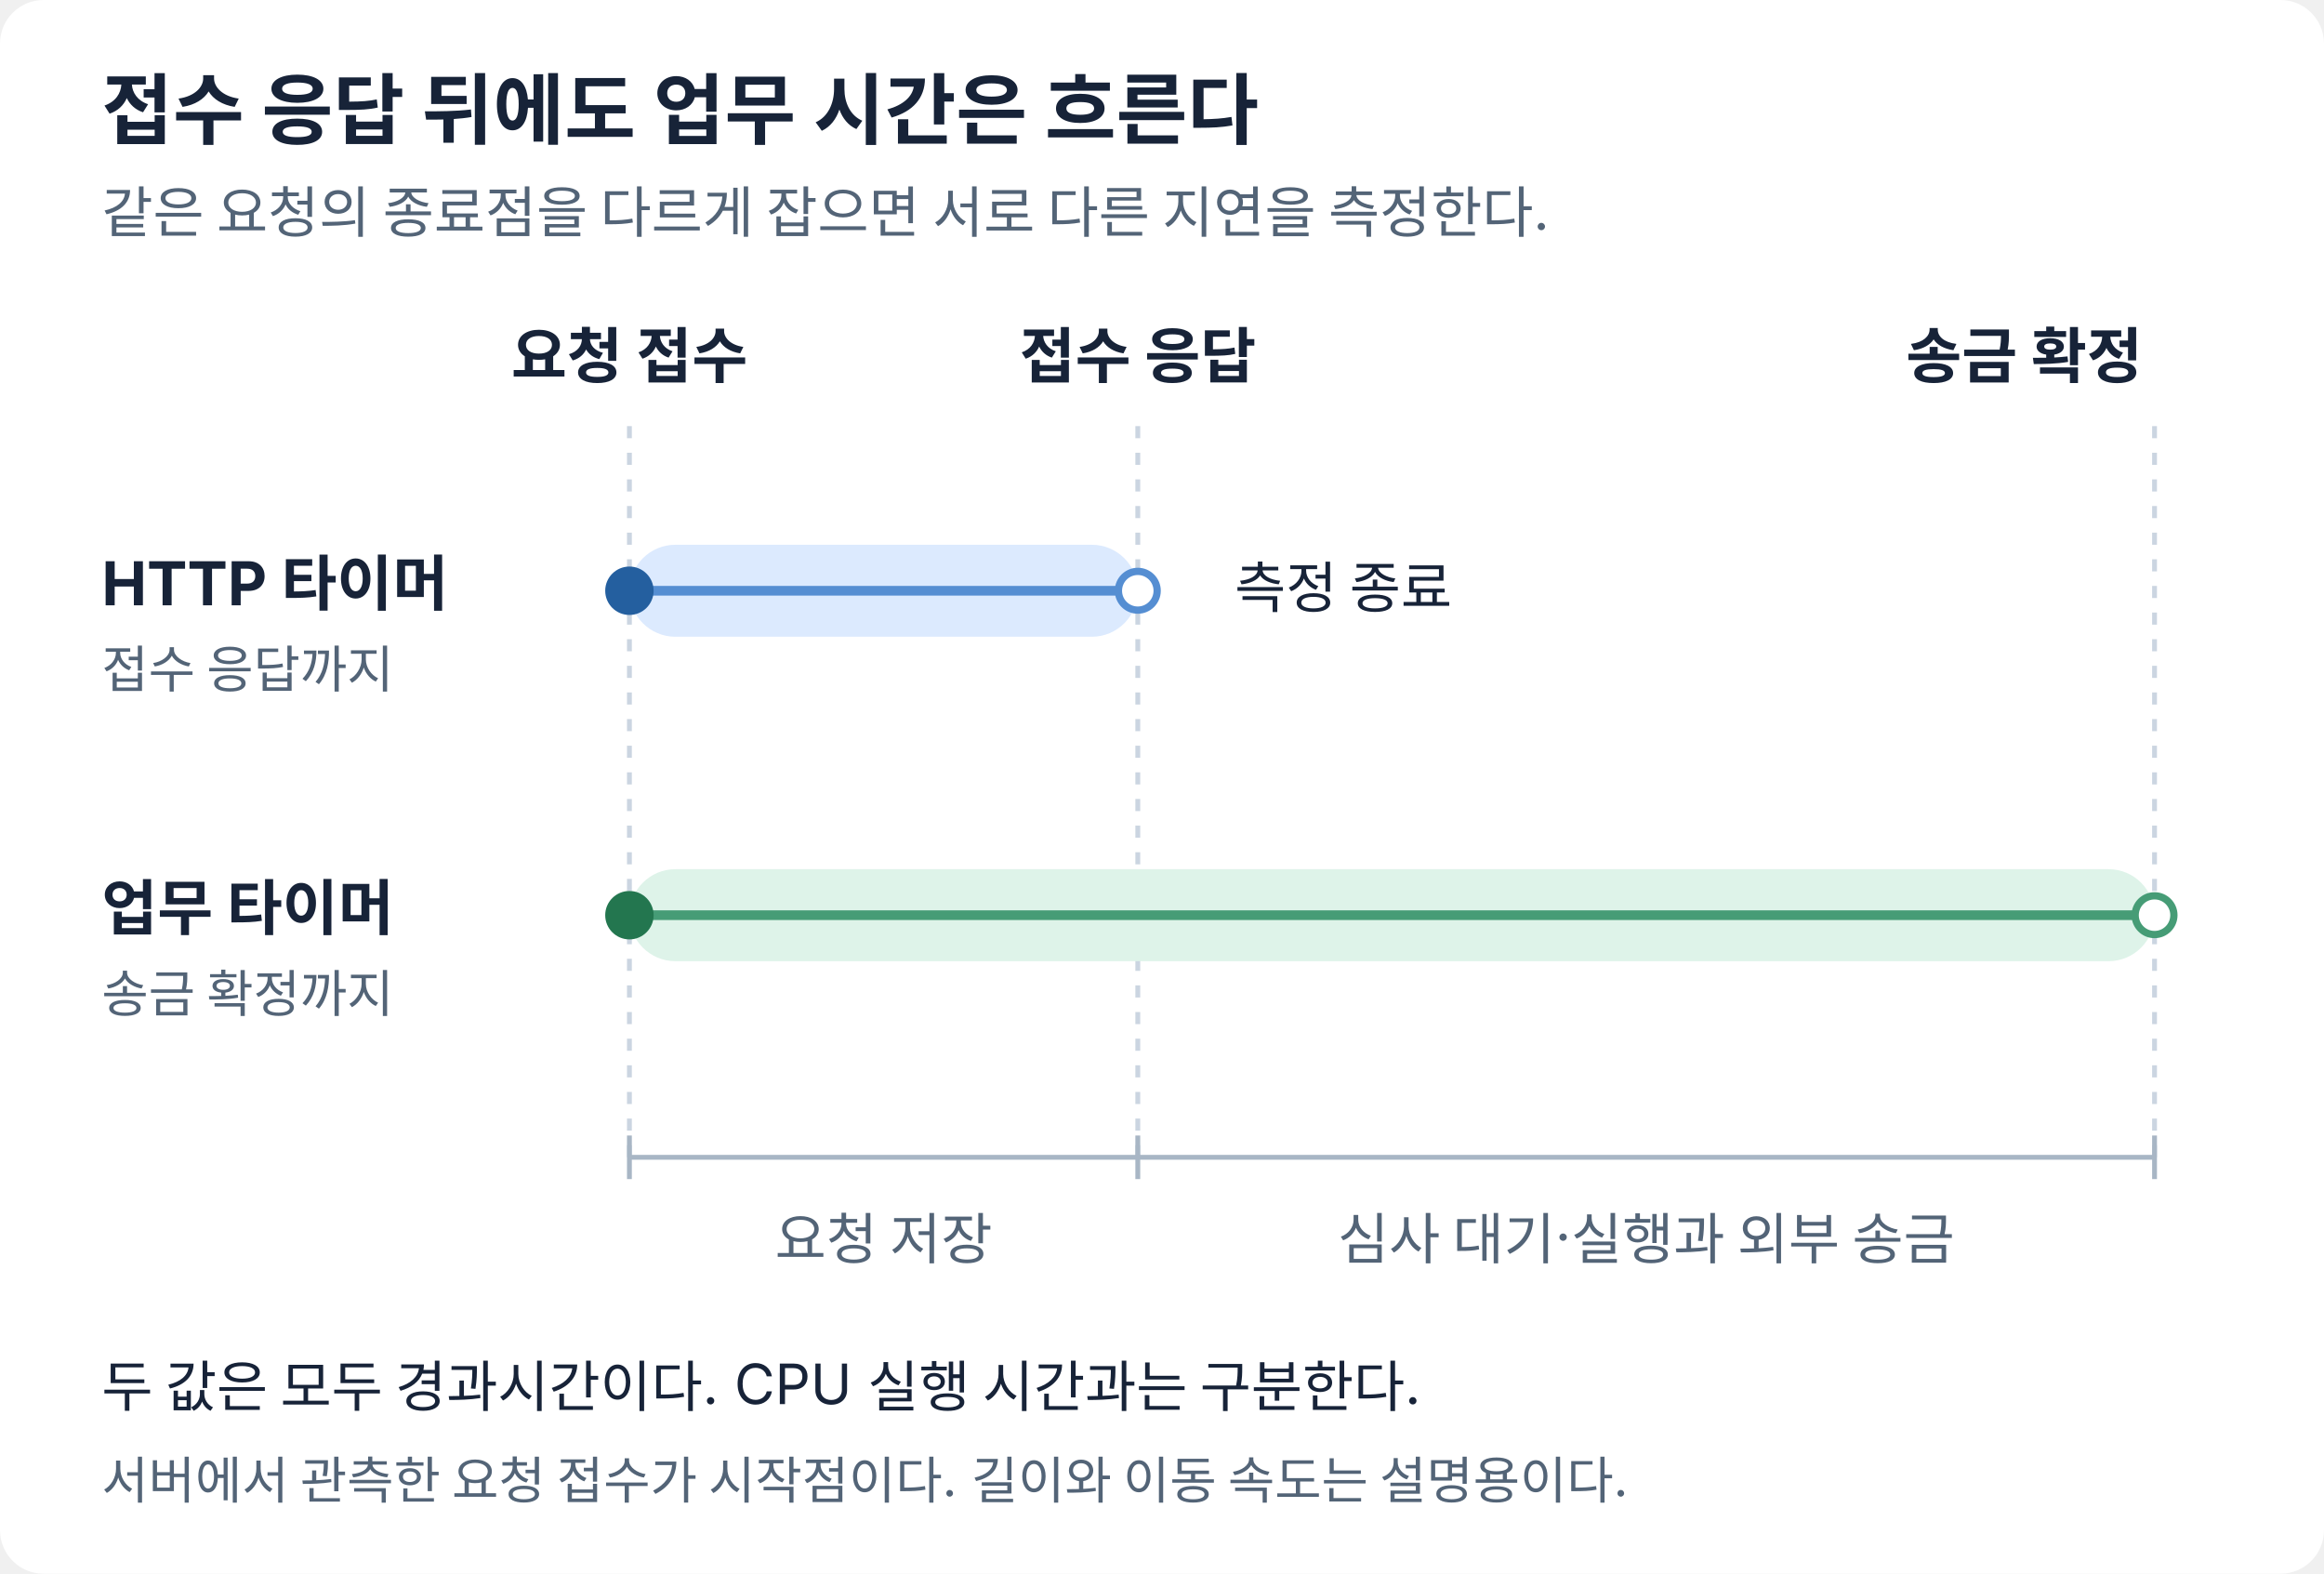
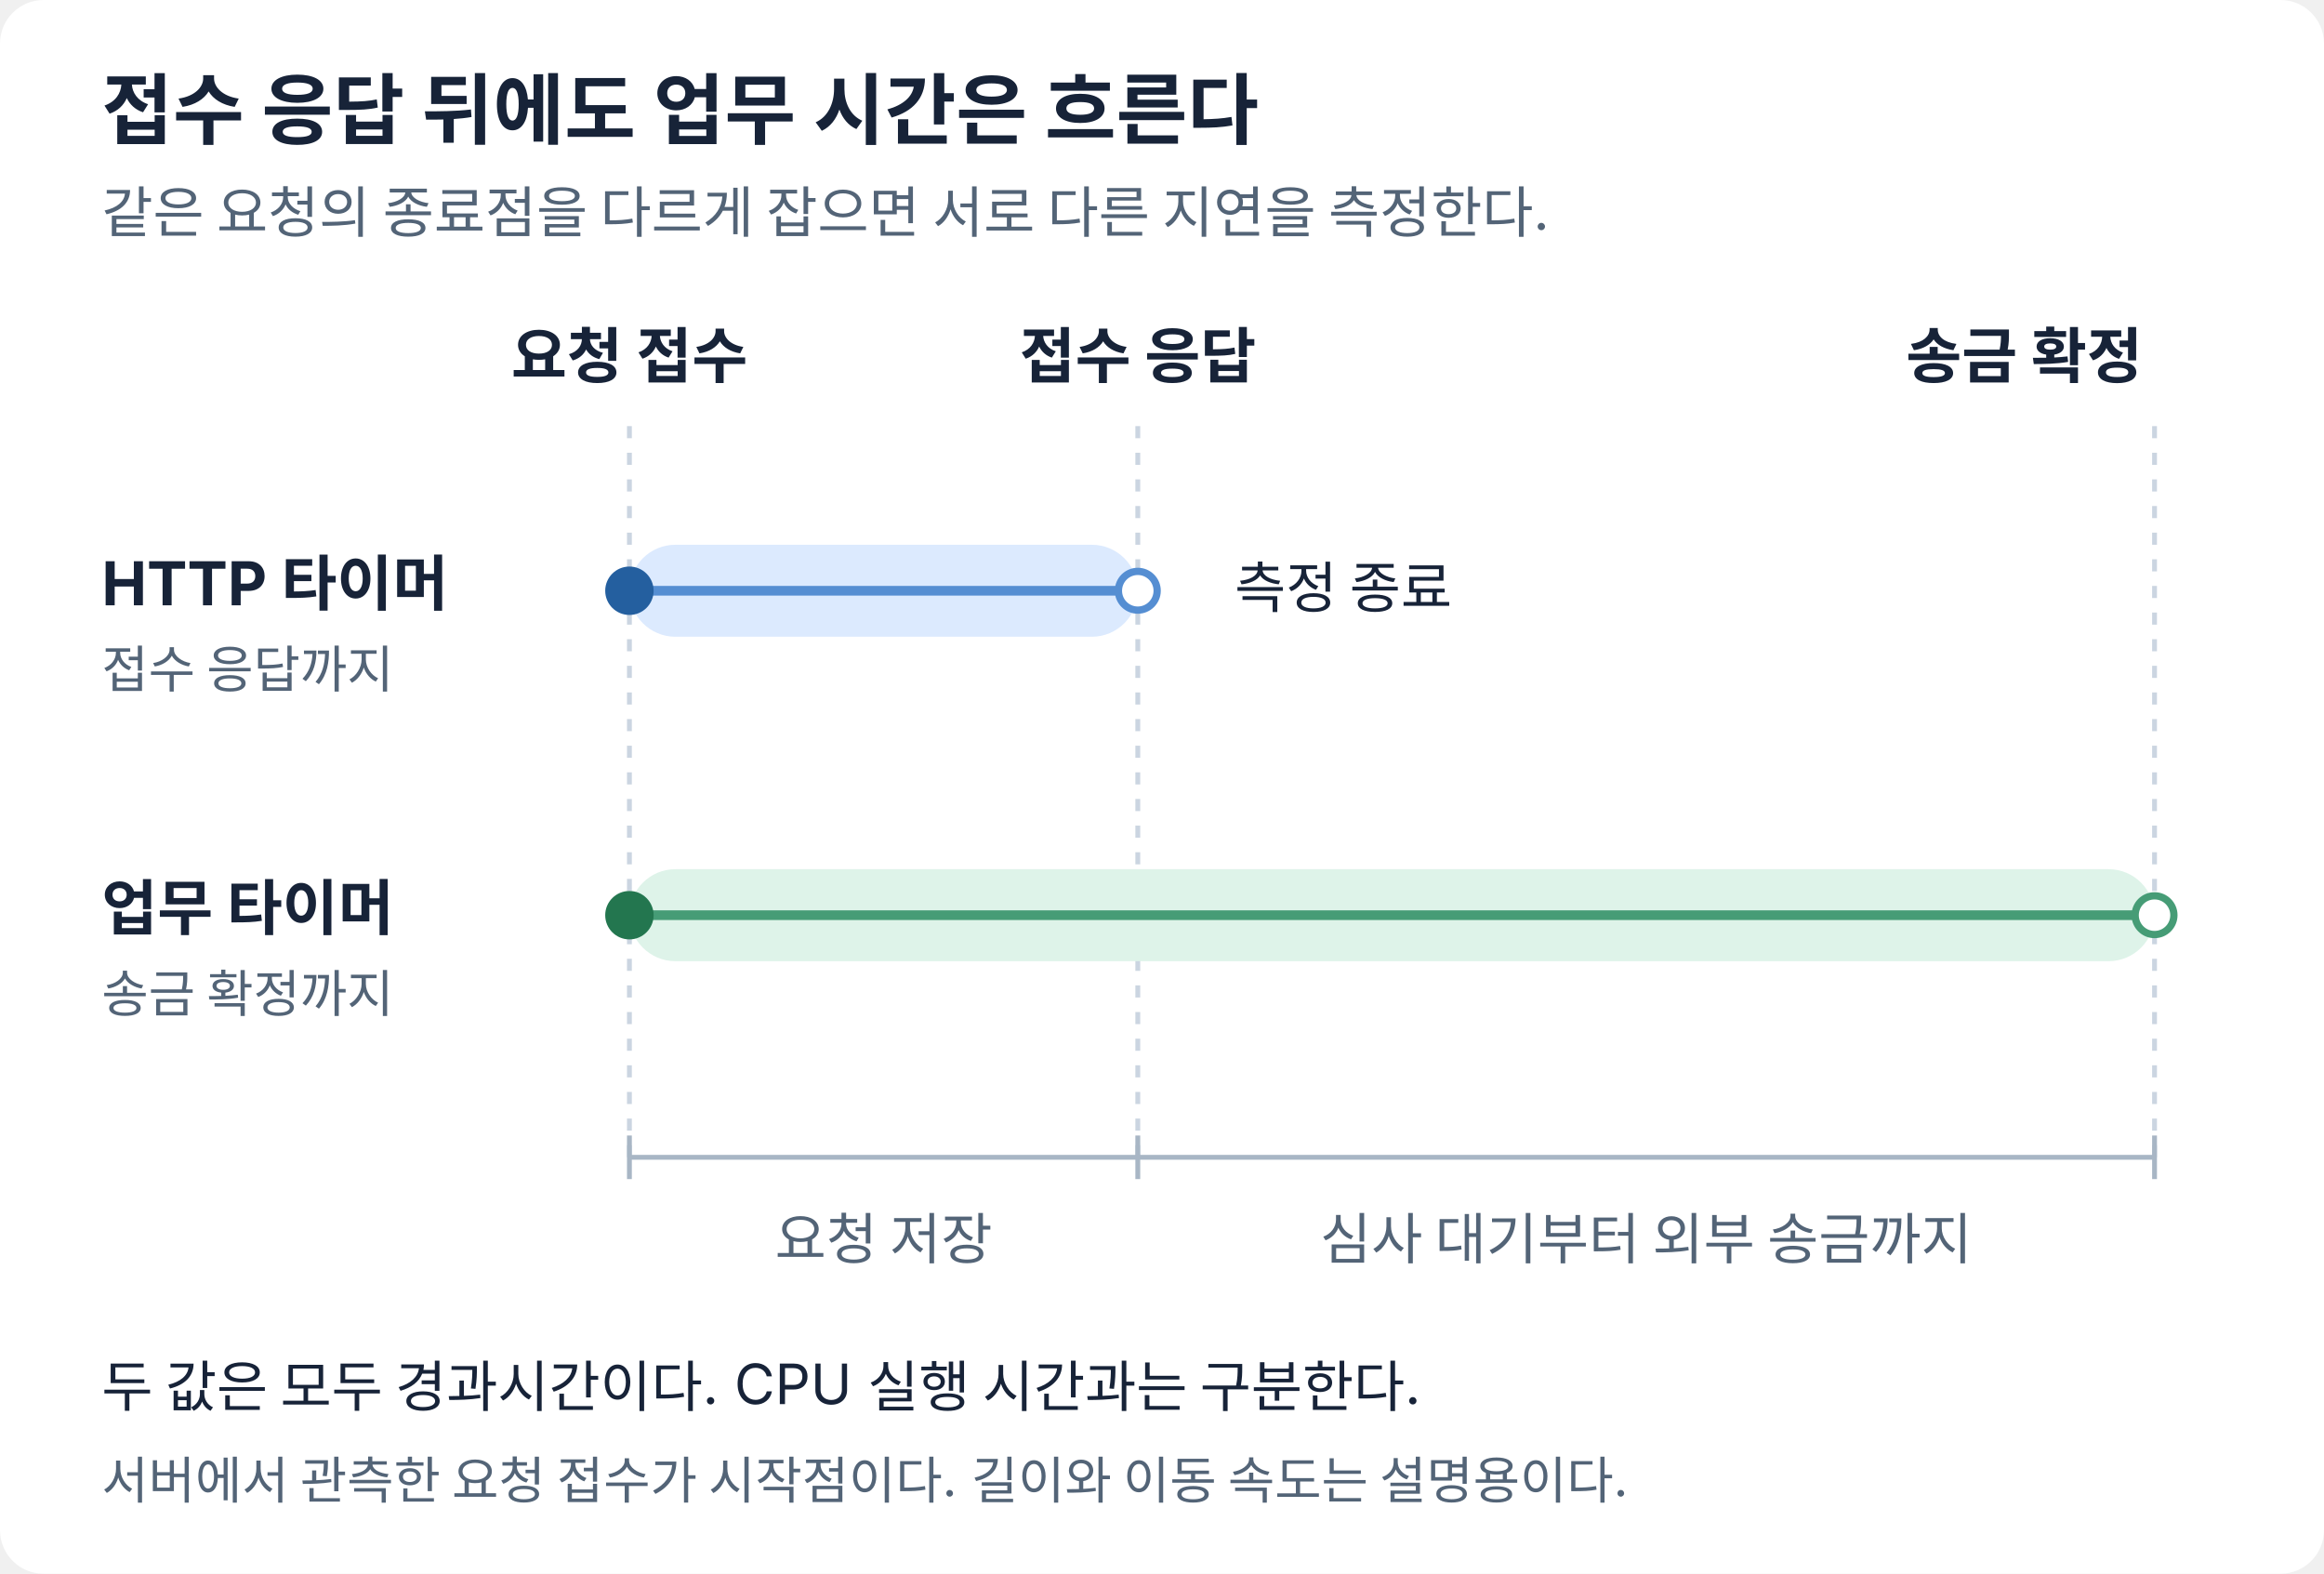
<svg xmlns="http://www.w3.org/2000/svg" viewBox="0 0 960 650" role="img" aria-labelledby="title desc">
  <style>
    text { font-family: Pretendard, "Noto Sans KR", -apple-system, BlinkMacSystemFont, sans-serif; fill: #172338; }
    .heading { font-size: 32px; font-weight: 750; }
    .label { font-size: 25px; font-weight: 700; }
    .body { font-size: 23px; }
    .small { font-size: 21px; }
    .muted { fill: #536477; }
    .http-dot { animation: http-clock 12s linear infinite; }
    .business-dot { animation: business-clock 12s linear infinite; }
    @keyframes http-clock { 0%, 5% { opacity: 1; transform: translateX(0); } 30%, 94% { opacity: 1; transform: translateX(210px); } 96%, 100% { opacity: 0; transform: translateX(210px); } }
    @keyframes business-clock { 0%, 5% { opacity: 1; transform: translateX(0); } 88%, 94% { opacity: 1; transform: translateX(630px); } 96%, 100% { opacity: 0; transform: translateX(630px); } }
    @media (prefers-reduced-motion: reduce) { .http-dot, .business-dot { animation: none; display: none; } }
  </style>
  <rect width="960" height="650" rx="18" fill="#fff" />
  <text x="42" y="57" class="heading">접수 응답 뒤에도 업무 시간은 흐른다</text>
  <text x="42" y="96" class="body muted">같은 요청의 종료점을 다르게 잡으면 서로 다른 지연을 측정한다.</text>
  <g stroke="#cbd5e1" stroke-width="2" stroke-dasharray="5 6">
    <path d="M 260 176 V 479" />
    <path d="M 470 176 V 479" />
    <path d="M 890 176 V 479" />
  </g>
  <text x="260" y="156" text-anchor="middle" class="label">요청 접수</text>
  <text x="470" y="156" text-anchor="middle" class="label">접수 응답</text>
  <text x="885" y="156" text-anchor="end" class="label">송금 확정</text>
  <text x="42" y="250" class="label">HTTP 타이머</text>
  <text x="42" y="284" class="small muted">접수 응답까지</text>
  <rect x="260" y="225" width="210" height="38" rx="19" fill="#dceafe" />
  <path d="M 260 244 H 470" stroke="#558ed2" stroke-width="4" />
  <circle cx="260" cy="244" r="6" fill="#558ed2" />
  <circle cx="470" cy="244" r="8" fill="#fff" stroke="#558ed2" stroke-width="3" />
  <circle cx="260" cy="244" r="10" fill="#245f9f" class="http-dot" />
  <text x="510" y="251" class="body" fill="#245f9f">측정 종료</text>
  <text x="42" y="384" class="label">업무 타이머</text>
  <text x="42" y="418" class="small muted">송금 확정까지</text>
  <rect x="260" y="359" width="630" height="38" rx="19" fill="#def3e9" />
  <path d="M 260 378 H 890" stroke="#469c76" stroke-width="4" />
  <circle cx="260" cy="378" r="6" fill="#469c76" />
  <circle cx="890" cy="378" r="8" fill="#fff" stroke="#469c76" stroke-width="3" />
  <circle cx="260" cy="378" r="10" fill="#23764f" class="business-dot" />
  <path d="M 260 478 H 890" stroke="#a8b6c5" stroke-width="2" />
  <path d="M 260 469 V 487 M 470 469 V 487 M 890 469 V 487" stroke="#a8b6c5" stroke-width="2" />
  <text x="365" y="520" text-anchor="middle" class="body muted">요청 저장</text>
-   <text x="680" y="520" text-anchor="middle" class="body muted">심사 대기·실행과 외부 송금</text>
+   <text x="680" y="520" text-anchor="middle" class="body muted">심사 대기부터 외부 송금까지</text>
  <text x="42" y="581" class="body">두 값은 모두 경과시간이다. CPU 실행 시간과는 구분한다.</text>
  <text x="42" y="619" class="small muted">서버에서 관측한 요청 접수가 시작점이다. 길이와 이동 속도는 설명용이다.</text>
</svg>
